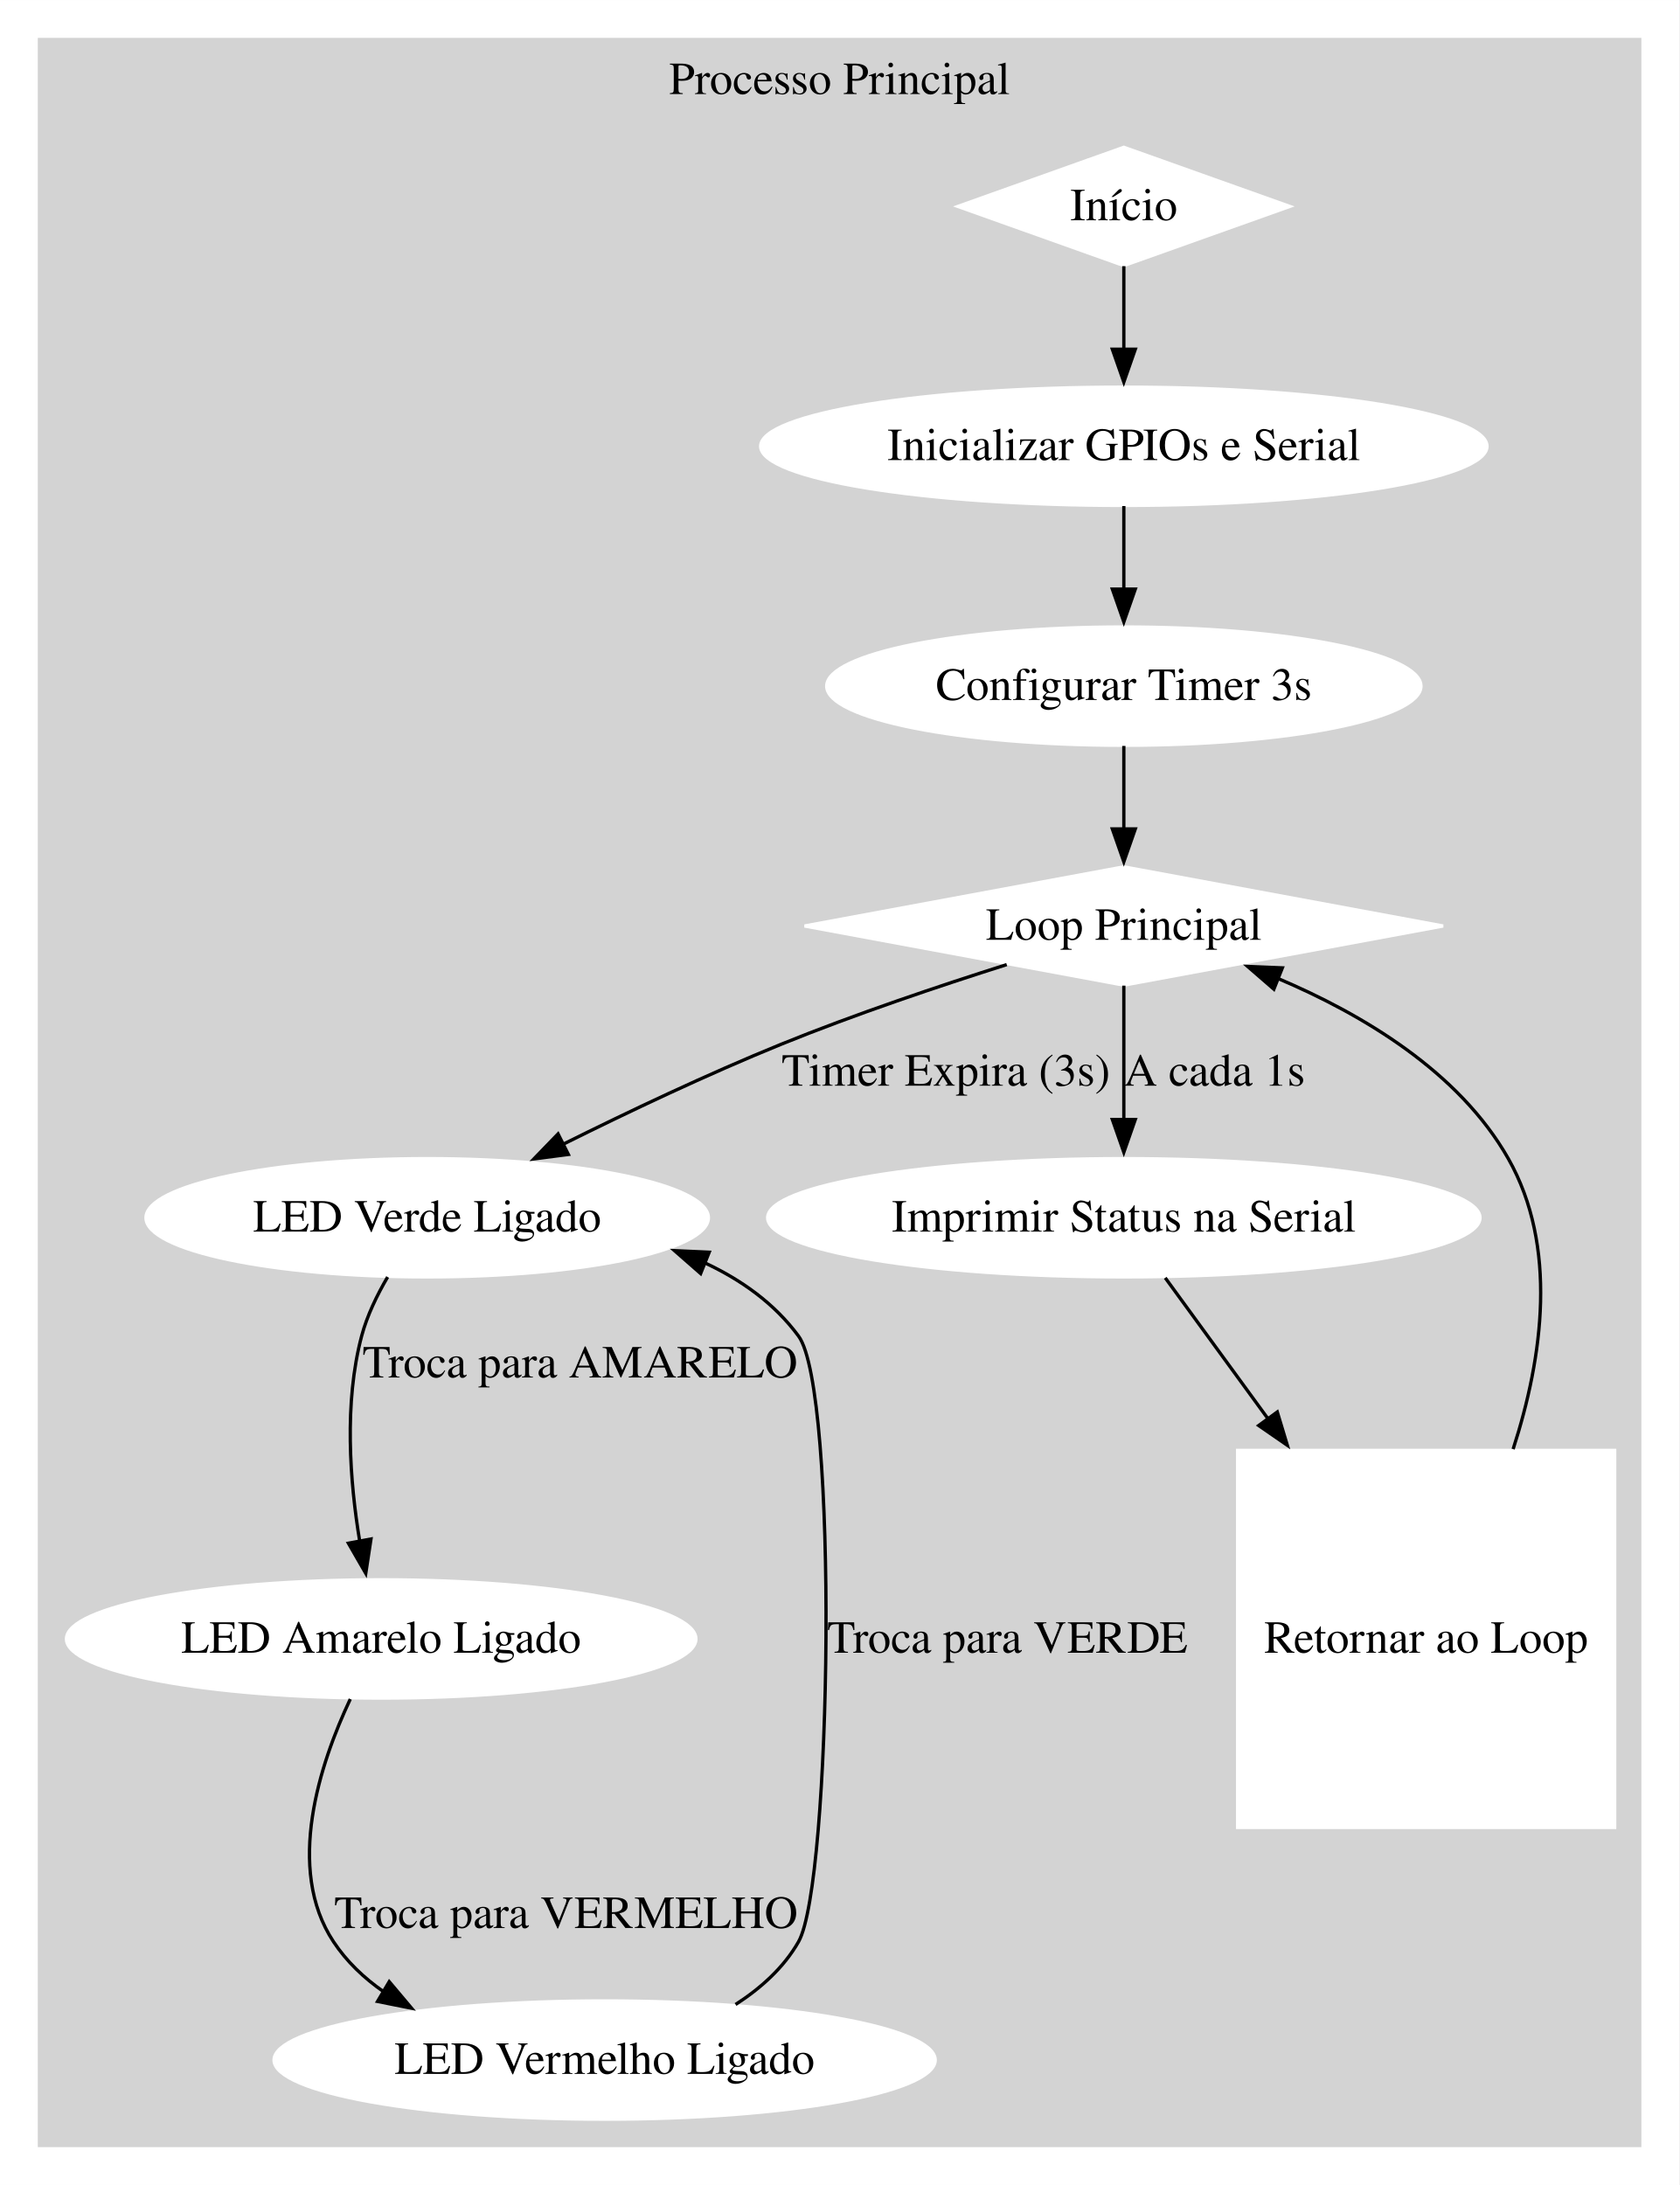
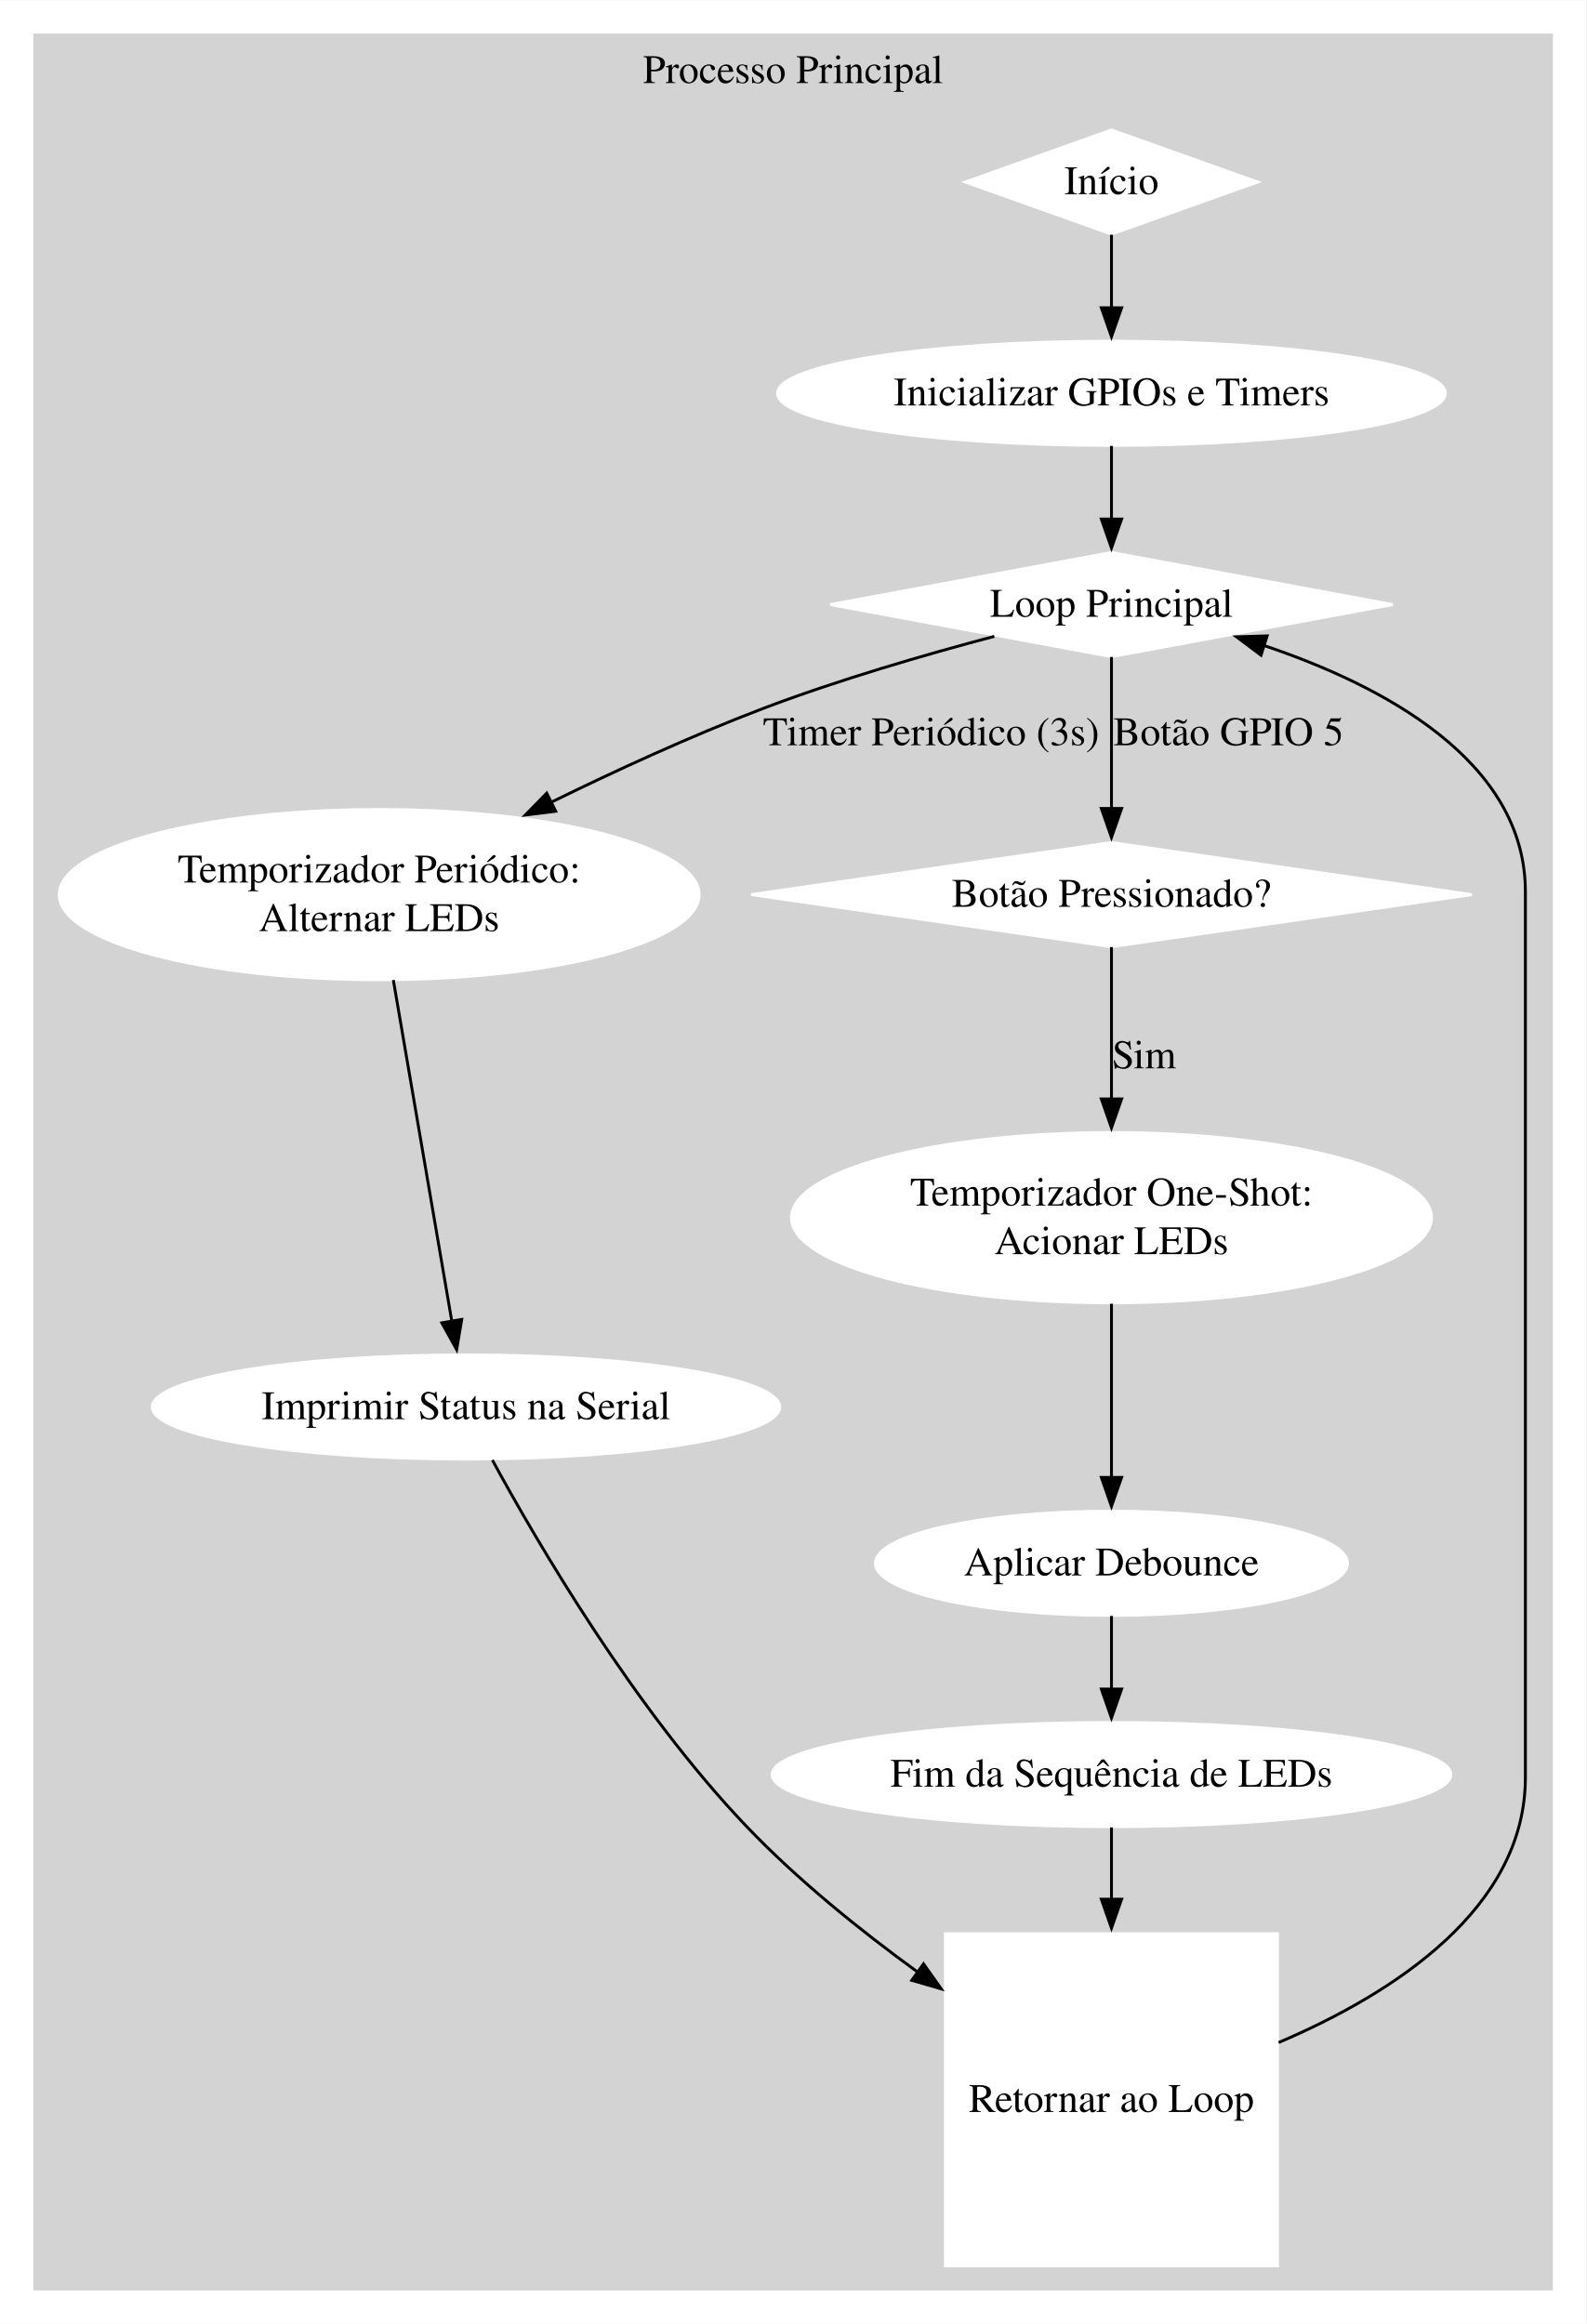
- <svg xmlns="http://www.w3.org/2000/svg" width="511pt" height="665pt" viewBox="0.00 0.00 511.00 664.95">
-   <g id="graph0" class="graph" transform="scale(1 1) rotate(0) translate(4 660.95)">
-     <polygon fill="white" stroke="none" points="-4,4 -4,-660.95 507,-660.95 507,4 -4,4" />
+ <svg xmlns="http://www.w3.org/2000/svg" width="548pt" height="803pt" viewBox="0.00 0.00 548.00 802.81">
+   <g id="graph0" class="graph" transform="scale(1 1) rotate(0) translate(4 798.81)">
+     <polygon fill="white" stroke="none" points="-4,4 -4,-798.81 544,-798.81 544,4 -4,4" />
    <g id="clust1" class="cluster">
-       <polygon fill="lightgrey" stroke="lightgrey" points="8,-8 8,-648.95 495,-648.95 495,-8 8,-8" />
-       <text text-anchor="middle" x="251.5" y="-632.35" font-family="Times,serif" font-size="14.00">Processo Principal</text>
+       <polygon fill="lightgrey" stroke="lightgrey" points="8,-8 8,-786.81 532,-786.81 532,-8 8,-8" />
+       <text text-anchor="middle" x="270" y="-770.21" font-family="Times,serif" font-size="14.00">Processo Principal</text>
    </g>
    <g id="node1" class="node">
-       <polygon fill="white" stroke="white" points="338,-616.15 287.5,-598.15 338,-580.15 388.5,-598.15 338,-616.15" />
-       <polyline fill="none" stroke="white" points="298.81,-602.17 298.81,-594.12" />
-       <polyline fill="none" stroke="white" points="326.7,-584.17 349.3,-584.17" />
-       <polyline fill="none" stroke="white" points="377.19,-594.12 377.19,-602.17" />
-       <polyline fill="none" stroke="white" points="349.3,-612.12 326.7,-612.12" />
-       <text text-anchor="middle" x="338" y="-593.95" font-family="Times,serif" font-size="14.00">Início</text>
+       <polygon fill="white" stroke="white" points="380,-754.01 329.5,-736.01 380,-718.01 430.5,-736.01 380,-754.01" />
+       <polyline fill="none" stroke="white" points="340.81,-740.04 340.81,-731.98" />
+       <polyline fill="none" stroke="white" points="368.7,-722.04 391.3,-722.04" />
+       <polyline fill="none" stroke="white" points="419.19,-731.98 419.19,-740.04" />
+       <polyline fill="none" stroke="white" points="391.3,-749.98 368.7,-749.98" />
+       <text text-anchor="middle" x="380" y="-731.81" font-family="Times,serif" font-size="14.00">Início</text>
    </g>
    <g id="node2" class="node">
-       <ellipse fill="white" stroke="white" cx="338" cy="-525.15" rx="110.52" ry="18" />
-       <text text-anchor="middle" x="338" y="-520.95" font-family="Times,serif" font-size="14.00">Inicializar GPIOs e Serial</text>
+       <ellipse fill="white" stroke="white" cx="380" cy="-663.01" rx="115.35" ry="18" />
+       <text text-anchor="middle" x="380" y="-658.81" font-family="Times,serif" font-size="14.00">Inicializar GPIOs e Timers</text>
    </g>
    <g id="edge1" class="edge">
-       <path fill="none" stroke="black" d="M338,-579.96C338,-572.37 338,-563.25 338,-554.68" />
-       <polygon fill="black" stroke="black" points="341.5,-554.69 338,-544.69 334.5,-554.69 341.5,-554.69" />
+       <path fill="none" stroke="black" d="M380,-717.82C380,-710.23 380,-701.11 380,-692.55" />
+       <polygon fill="black" stroke="black" points="383.5,-692.55 380,-682.55 376.5,-692.55 383.5,-692.55" />
    </g>
    <g id="node3" class="node">
-       <ellipse fill="white" stroke="white" cx="338" cy="-452.15" rx="90.42" ry="18" />
-       <text text-anchor="middle" x="338" y="-447.95" font-family="Times,serif" font-size="14.00">Configurar Timer 3s</text>
+       <polygon fill="white" stroke="white" points="380,-608.01 282.84,-590.01 380,-572.01 477.16,-590.01 380,-608.01" />
+       <text text-anchor="middle" x="380" y="-585.81" font-family="Times,serif" font-size="14.00">Loop Principal</text>
    </g>
    <g id="edge2" class="edge">
-       <path fill="none" stroke="black" d="M338,-506.96C338,-499.37 338,-490.25 338,-481.68" />
-       <polygon fill="black" stroke="black" points="341.5,-481.69 338,-471.69 334.5,-481.69 341.5,-481.69" />
+       <path fill="none" stroke="black" d="M380,-644.82C380,-637.23 380,-628.11 380,-619.55" />
+       <polygon fill="black" stroke="black" points="383.5,-619.55 380,-609.55 376.5,-619.55 383.5,-619.55" />
    </g>
    <g id="node4" class="node">
-       <polygon fill="white" stroke="white" points="338,-397.15 240.84,-379.15 338,-361.15 435.16,-379.15 338,-397.15" />
-       <text text-anchor="middle" x="338" y="-374.95" font-family="Times,serif" font-size="14.00">Loop Principal</text>
+       <ellipse fill="white" stroke="white" cx="127" cy="-489.79" rx="110.55" ry="29.42" />
+       <text text-anchor="middle" x="127" y="-493.99" font-family="Times,serif" font-size="14.00">Temporizador Periódico:</text>
+       <text text-anchor="middle" x="127" y="-477.19" font-family="Times,serif" font-size="14.00">Alternar LEDs</text>
    </g>
    <g id="edge3" class="edge">
-       <path fill="none" stroke="black" d="M338,-433.96C338,-426.37 338,-417.25 338,-408.68" />
-       <polygon fill="black" stroke="black" points="341.5,-408.69 338,-398.69 334.5,-408.69 341.5,-408.69" />
+       <path fill="none" stroke="black" d="M339.52,-579.03C315.84,-572.76 285.55,-563.98 259.37,-554.01 234.91,-544.69 208.76,-532.67 186.22,-521.61" />
+       <polygon fill="black" stroke="black" points="188,-518.59 177.49,-517.29 184.89,-524.86 188,-518.59" />
+       <text text-anchor="middle" x="317.68" y="-541.41" font-family="Times,serif" font-size="14.00">Timer Periódico (3s)</text>
+     </g>
+     <g id="node7" class="node">
+       <polygon fill="white" stroke="white" points="380,-507.79 255.52,-489.79 380,-471.79 504.48,-489.79 380,-507.79" />
+       <text text-anchor="middle" x="380" y="-485.59" font-family="Times,serif" font-size="14.00">Botão Pressionado?</text>
+     </g>
+     <g id="edge6" class="edge">
+       <path fill="none" stroke="black" d="M380,-571.9C380,-557.34 380,-536.14 380,-519.06" />
+       <polygon fill="black" stroke="black" points="383.5,-519.55 380,-509.55 376.5,-519.55 383.5,-519.55" />
+       <text text-anchor="middle" x="420.45" y="-541.41" font-family="Times,serif" font-size="14.00">Botão GPIO 5</text>
    </g>
    <g id="node5" class="node">
-       <ellipse fill="white" stroke="white" cx="126" cy="-290.35" rx="85.58" ry="18" />
-       <text text-anchor="middle" x="126" y="-286.15" font-family="Times,serif" font-size="14.00">LED Verde Ligado</text>
+       <ellipse fill="white" stroke="white" cx="157" cy="-312.75" rx="108.39" ry="18" />
+       <text text-anchor="middle" x="157" y="-308.55" font-family="Times,serif" font-size="14.00">Imprimir Status na Serial</text>
    </g>
    <g id="edge4" class="edge">
-       <path fill="none" stroke="black" d="M302.36,-367.4C282.02,-360.96 256.17,-352.28 233.7,-343.15 211.38,-334.07 187.15,-322.57 167.33,-312.71" />
-       <polygon fill="black" stroke="black" points="168.97,-309.62 158.46,-308.26 165.83,-315.88 168.97,-309.62" />
-       <text text-anchor="middle" x="283.85" y="-330.55" font-family="Times,serif" font-size="14.00">Timer Expira (3s)</text>
+       <path fill="none" stroke="black" d="M131.89,-460.28C137.48,-427.66 146.57,-374.59 152.15,-342.06" />
+       <polygon fill="black" stroke="black" points="155.53,-343.02 153.77,-332.57 148.63,-341.83 155.53,-343.02" />
+     </g>
+     <g id="node6" class="node">
+       <polygon fill="white" stroke="white" points="437.37,-130.75 322.63,-130.75 322.63,-16 437.37,-16 437.37,-130.75" />
+       <polyline fill="none" stroke="white" points="334.63,-130.75 322.63,-118.75" />
+       <polyline fill="none" stroke="white" points="322.63,-28 334.63,-16" />
+       <polyline fill="none" stroke="white" points="425.37,-16 437.37,-28" />
+       <polyline fill="none" stroke="white" points="437.37,-118.75 425.37,-130.75" />
+       <text text-anchor="middle" x="380" y="-69.17" font-family="Times,serif" font-size="14.00">Retornar ao Loop</text>
+     </g>
+     <g id="edge5" class="edge">
+       <path fill="none" stroke="black" d="M166.1,-294.42C181.61,-265.92 215.26,-208.27 254,-167.75 271.54,-149.4 293.01,-132.03 313.23,-117.37" />
+       <polygon fill="black" stroke="black" points="315.07,-120.35 321.18,-111.7 311,-114.65 315.07,-120.35" />
+     </g>
+     <g id="edge11" class="edge">
+       <path fill="none" stroke="black" d="M437.75,-93.16C477.44,-110.1 523,-139.43 523,-184.75 523,-490.79 523,-490.79 523,-490.79 523,-536.18 473.46,-562.16 432.69,-575.86" />
+       <polygon fill="black" stroke="black" points="431.67,-572.51 423.19,-578.87 433.78,-579.19 431.67,-572.51" />
    </g>
    <g id="node8" class="node">
-       <ellipse fill="white" stroke="white" cx="338" cy="-290.35" rx="108.39" ry="18" />
-       <text text-anchor="middle" x="338" y="-286.15" font-family="Times,serif" font-size="14.00">Imprimir Status na Serial</text>
+       <ellipse fill="white" stroke="white" cx="380" cy="-378.16" rx="110.56" ry="29.42" />
+       <text text-anchor="middle" x="380" y="-382.36" font-family="Times,serif" font-size="14.00">Temporizador One-Shot:</text>
+       <text text-anchor="middle" x="380" y="-365.56" font-family="Times,serif" font-size="14.00">Acionar LEDs</text>
+     </g>
+     <g id="edge7" class="edge">
+       <path fill="none" stroke="black" d="M380,-471.66C380,-457.63 380,-437.22 380,-419.14" />
+       <polygon fill="black" stroke="black" points="383.5,-419.19 380,-409.19 376.5,-419.19 383.5,-419.19" />
+       <text text-anchor="middle" x="391.28" y="-429.78" font-family="Times,serif" font-size="14.00">Sim</text>
+     </g>
+     <g id="node9" class="node">
+       <ellipse fill="white" stroke="white" cx="380" cy="-258.75" rx="81.55" ry="18" />
+       <text text-anchor="middle" x="380" y="-254.55" font-family="Times,serif" font-size="14.00">Aplicar Debounce</text>
    </g>
    <g id="edge8" class="edge">
-       <path fill="none" stroke="black" d="M338,-361C338,-349.3 338,-333.54 338,-319.96" />
-       <polygon fill="black" stroke="black" points="341.5,-320.27 338,-310.27 334.5,-320.27 341.5,-320.27" />
-       <text text-anchor="middle" x="365.6" y="-330.55" font-family="Times,serif" font-size="14.00">A cada 1s</text>
+       <path fill="none" stroke="black" d="M380,-348.44C380,-330.15 380,-306.55 380,-288.29" />
+       <polygon fill="black" stroke="black" points="383.5,-288.42 380,-278.42 376.5,-288.42 383.5,-288.42" />
    </g>
-     <g id="node6" class="node">
-       <ellipse fill="white" stroke="white" cx="112" cy="-162.17" rx="95.78" ry="18" />
-       <text text-anchor="middle" x="112" y="-157.97" font-family="Times,serif" font-size="14.00">LED Amarelo Ligado</text>
-     </g>
-     <g id="edge5" class="edge">
-       <path fill="none" stroke="black" d="M113.96,-272.32C110.74,-266.83 107.7,-260.57 106.05,-254.35 100.64,-233.94 102.46,-210.11 105.46,-191.94" />
-       <polygon fill="black" stroke="black" points="108.9,-192.59 107.31,-182.12 102.02,-191.3 108.9,-192.59" />
-       <text text-anchor="middle" x="172.52" y="-241.75" font-family="Times,serif" font-size="14.00">Troca para AMARELO</text>
-     </g>
-     <g id="node7" class="node">
-       <ellipse fill="white" stroke="white" cx="180" cy="-34" rx="100.6" ry="18" />
-       <text text-anchor="middle" x="180" y="-29.8" font-family="Times,serif" font-size="14.00">LED Vermelho Ligado</text>
-     </g>
-     <g id="edge6" class="edge">
-       <path fill="none" stroke="black" d="M102.6,-143.87C93.39,-124.32 82.72,-92.32 97.5,-70 101.5,-63.96 106.78,-58.95 112.73,-54.81" />
-       <polygon fill="black" stroke="black" points="114.45,-57.86 121.27,-49.76 110.88,-51.84 114.45,-57.86" />
-       <text text-anchor="middle" x="168.25" y="-74.2" font-family="Times,serif" font-size="14.00">Troca para VERMELHO</text>
-     </g>
-     <g id="edge7" class="edge">
-       <path fill="none" stroke="black" d="M219.84,-50.91C227.5,-55.85 234.52,-62.13 239,-70 249.14,-87.8 251.15,-237.86 239,-254.35 231.68,-264.28 221.56,-271.48 210.37,-276.68" />
-       <polygon fill="black" stroke="black" points="209.22,-273.37 201.25,-280.35 211.83,-279.87 209.22,-273.37" />
-       <text text-anchor="middle" x="302.57" y="-157.97" font-family="Times,serif" font-size="14.00">Troca para VERDE</text>
-     </g>
-     <g id="node9" class="node">
-       <polygon fill="white" stroke="white" points="487.37,-219.55 372.63,-219.55 372.63,-104.8 487.37,-104.8 487.37,-219.55" />
-       <polyline fill="none" stroke="white" points="384.63,-219.55 372.63,-207.55" />
-       <polyline fill="none" stroke="white" points="372.63,-116.8 384.63,-104.8" />
-       <polyline fill="none" stroke="white" points="475.37,-104.8 487.37,-116.8" />
-       <polyline fill="none" stroke="white" points="487.37,-207.55 475.37,-219.55" />
-       <text text-anchor="middle" x="430" y="-157.97" font-family="Times,serif" font-size="14.00">Retornar ao Loop</text>
+     <g id="node10" class="node">
+       <ellipse fill="white" stroke="white" cx="380" cy="-185.75" rx="117.24" ry="18" />
+       <text text-anchor="middle" x="380" y="-181.55" font-family="Times,serif" font-size="14.00">Fim da Sequência de LEDs</text>
    </g>
    <g id="edge9" class="edge">
-       <path fill="none" stroke="black" d="M350.6,-272.07C358.95,-260.62 370.47,-244.81 382.16,-228.78" />
-       <polygon fill="black" stroke="black" points="384.7,-231.25 387.76,-221.1 379.04,-227.12 384.7,-231.25" />
+       <path fill="none" stroke="black" d="M380,-240.56C380,-232.97 380,-223.85 380,-215.28" />
+       <polygon fill="black" stroke="black" points="383.5,-215.29 380,-205.29 376.5,-215.29 383.5,-215.29" />
    </g>
    <g id="edge10" class="edge">
-       <path fill="none" stroke="black" d="M456.47,-219.94C465.57,-248.07 470.12,-281.64 455,-308.35 440.01,-334.82 410.55,-352.31 384.94,-363.16" />
-       <polygon fill="black" stroke="black" points="383.66,-359.91 375.66,-366.85 386.25,-366.41 383.66,-359.91" />
+       <path fill="none" stroke="black" d="M380,-167.5C380,-160.43 380,-151.75 380,-142.56" />
+       <polygon fill="black" stroke="black" points="383.5,-142.69 380,-132.69 376.5,-142.69 383.5,-142.69" />
    </g>
  </g>
</svg>
